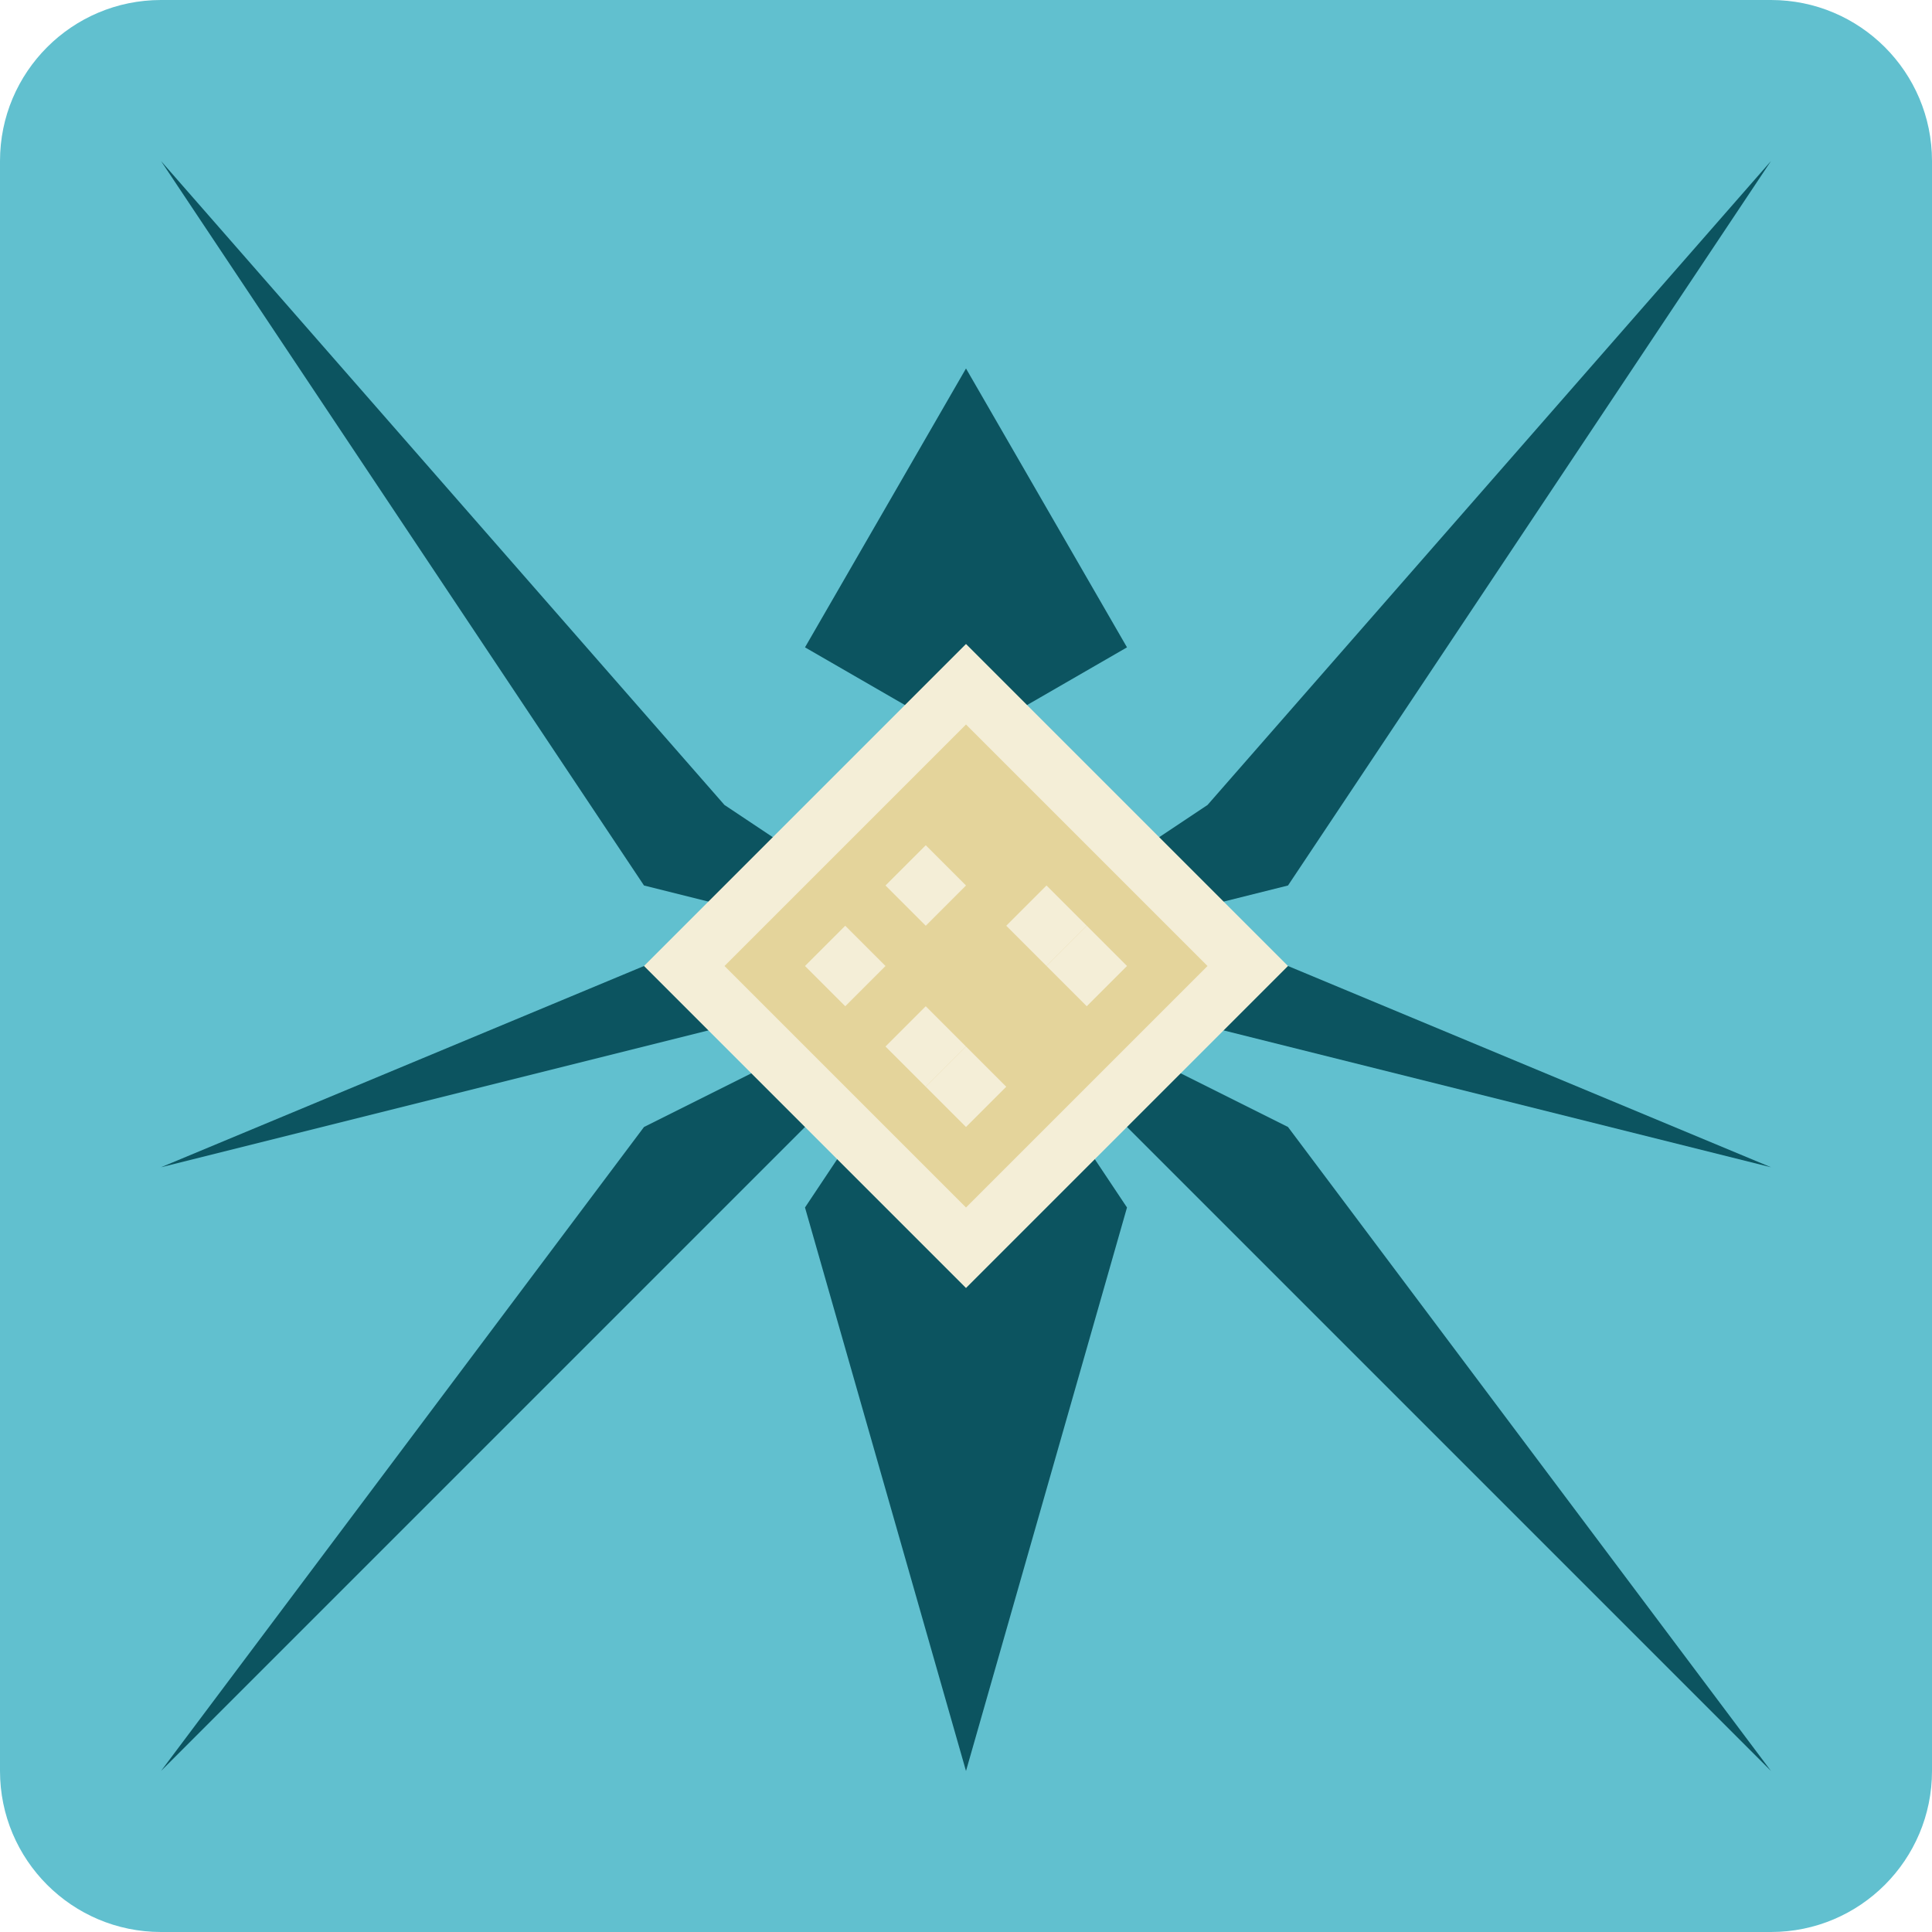
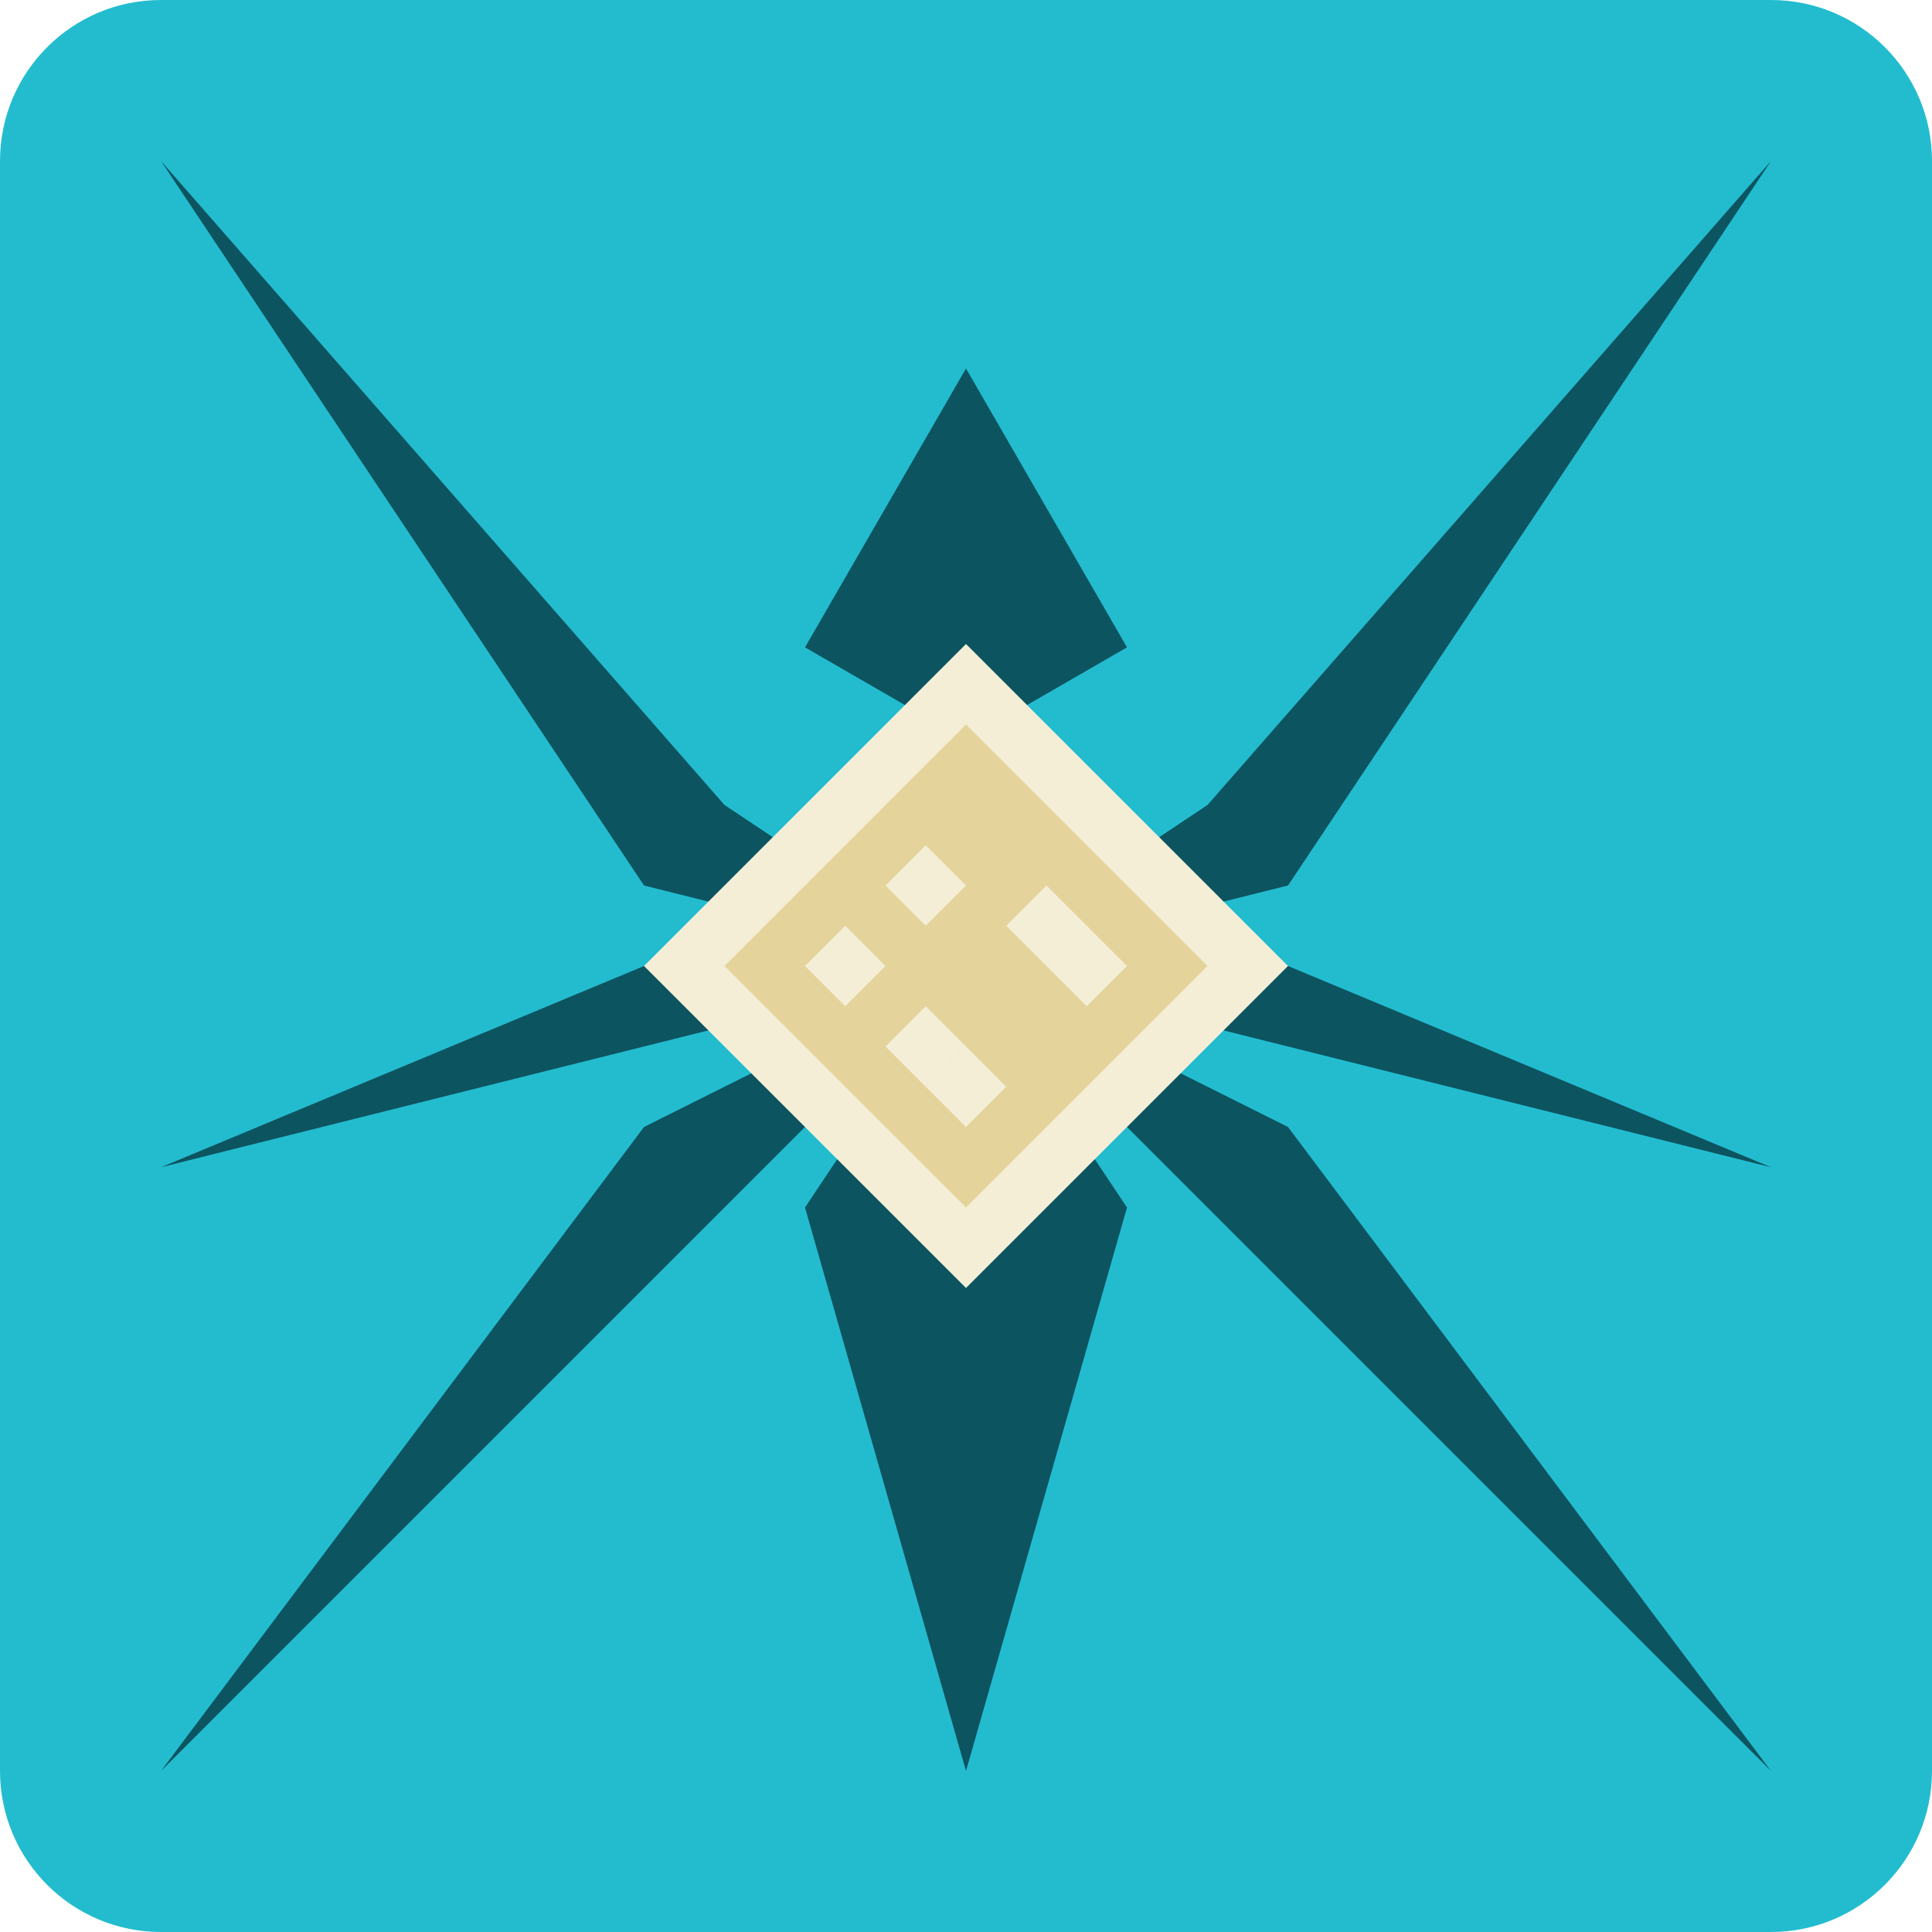
<svg xmlns="http://www.w3.org/2000/svg" width="120mm" height="120mm" viewBox="0 0 120 120" version="1.1" id="svg8">
  <defs id="defs2" />
  <g id="layer1">
    <g id="g1792" transform="translate(10,10)">
-       <rect style="fill:#61c0cf;stroke:none;stroke-width:0.245;stroke-miterlimit:4;stroke-dasharray:none" id="rect970" width="120" height="120" x="-10" y="-10" ry="10" rx="10" />
+       <rect style="fill:#23bccf;stroke:none;stroke-width:0.245;stroke-miterlimit:4;stroke-dasharray:none" id="rect970" width="120" height="120" x="-10" y="-10" ry="10" rx="10" />
      <g id="g6967">
        <g id="g979" style="fill:#0c5460">
          <path style="fill:#0c5460;stroke:none;stroke-width:0.265px;stroke-linecap:butt;stroke-linejoin:miter;stroke-opacity:1" d="M 50,35.981 60,30.208 50,12.887 40,30.208 Z" id="path96" />
          <path style="fill:#0c5460;stroke:none;stroke-width:0.265px;stroke-linecap:butt;stroke-linejoin:miter;stroke-opacity:1" d="M 50,50 0,62.5 30,50 H 50 70 L 100,62.5 50,50" id="path106" />
          <path style="fill:#0c5460;stroke:none;stroke-width:0.265px;stroke-linecap:butt;stroke-linejoin:miter;stroke-opacity:1" d="M 50,50 65,40 100,2.3706056e-7 70,45 Z" id="path941" />
          <path style="fill:#0c5460;stroke:none;stroke-width:0.265px;stroke-linecap:butt;stroke-linejoin:miter;stroke-opacity:1" d="M 50,50 35,40 0,2.3706056e-7 30,45 Z" id="path943" />
          <path style="fill:#0c5460;stroke:none;stroke-width:0.265px;stroke-linecap:butt;stroke-linejoin:miter;stroke-opacity:1" d="M 50,50 70,60 100,100 Z" id="path953" />
          <path style="fill:#0c5460;stroke:none;stroke-width:0.265px;stroke-linecap:butt;stroke-linejoin:miter;stroke-opacity:1" d="M 50,50 60,65 50,100 40,65 Z" id="path955" />
          <path style="fill:#0c5460;stroke:none;stroke-width:0.265px;stroke-linecap:butt;stroke-linejoin:miter;stroke-opacity:1" d="M 50,50 0,100 30,60 Z" id="path957" />
        </g>
      </g>
      <path style="fill:#f4eed7;stroke:none;stroke-width:0.529px;stroke-linecap:butt;stroke-linejoin:miter;stroke-opacity:1" d="M 50,70 70,50 50,30 30,50 Z" id="path94" />
      <path style="fill:#e4d49b;fill-opacity:1;stroke:none;stroke-width:0.397px;stroke-linecap:butt;stroke-linejoin:miter;stroke-opacity:1" d="M 50,65 65,50 50,35 35,50 Z" id="path203" />
      <path style="fill:#f4eed7;stroke:none;stroke-width:0.066px;stroke-linecap:butt;stroke-linejoin:miter;stroke-opacity:1" d="M 42.5,52.5 45,50 42.5,47.5 40,50 Z" id="path94-3" />
      <path style="fill:#f4eed7;stroke:none;stroke-width:0.066px;stroke-linecap:butt;stroke-linejoin:miter;stroke-opacity:1" d="M 47.5,47.5 50,45 47.5,42.5 45,45 Z" id="path94-3-6" />
      <path style="fill:#f4eed7;stroke:none;stroke-width:0.066px;stroke-linecap:butt;stroke-linejoin:miter;stroke-opacity:1" d="M 55,50 57.5,47.5 55,45 52.5,47.5 Z" id="path94-3-6-5" />
      <path style="fill:#f4eed7;stroke:none;stroke-width:0.066px;stroke-linecap:butt;stroke-linejoin:miter;stroke-opacity:1" d="M 57.5,52.5 60,50 57.5,47.5 55,50 Z" id="path94-3-6-7" />
      <path style="fill:#f4eed7;stroke:none;stroke-width:0.066px;stroke-linecap:butt;stroke-linejoin:miter;stroke-opacity:1" d="M 47.5,57.5 50,55 47.5,52.5 45,55 Z" id="path94-3-6-3" />
      <path style="fill:#f4eed7;stroke:none;stroke-width:0.066px;stroke-linecap:butt;stroke-linejoin:miter;stroke-opacity:1" d="M 50,60 52.5,57.5 50,55 47.5,57.5 Z" id="path94-3-6-56" />
    </g>
  </g>
</svg>
